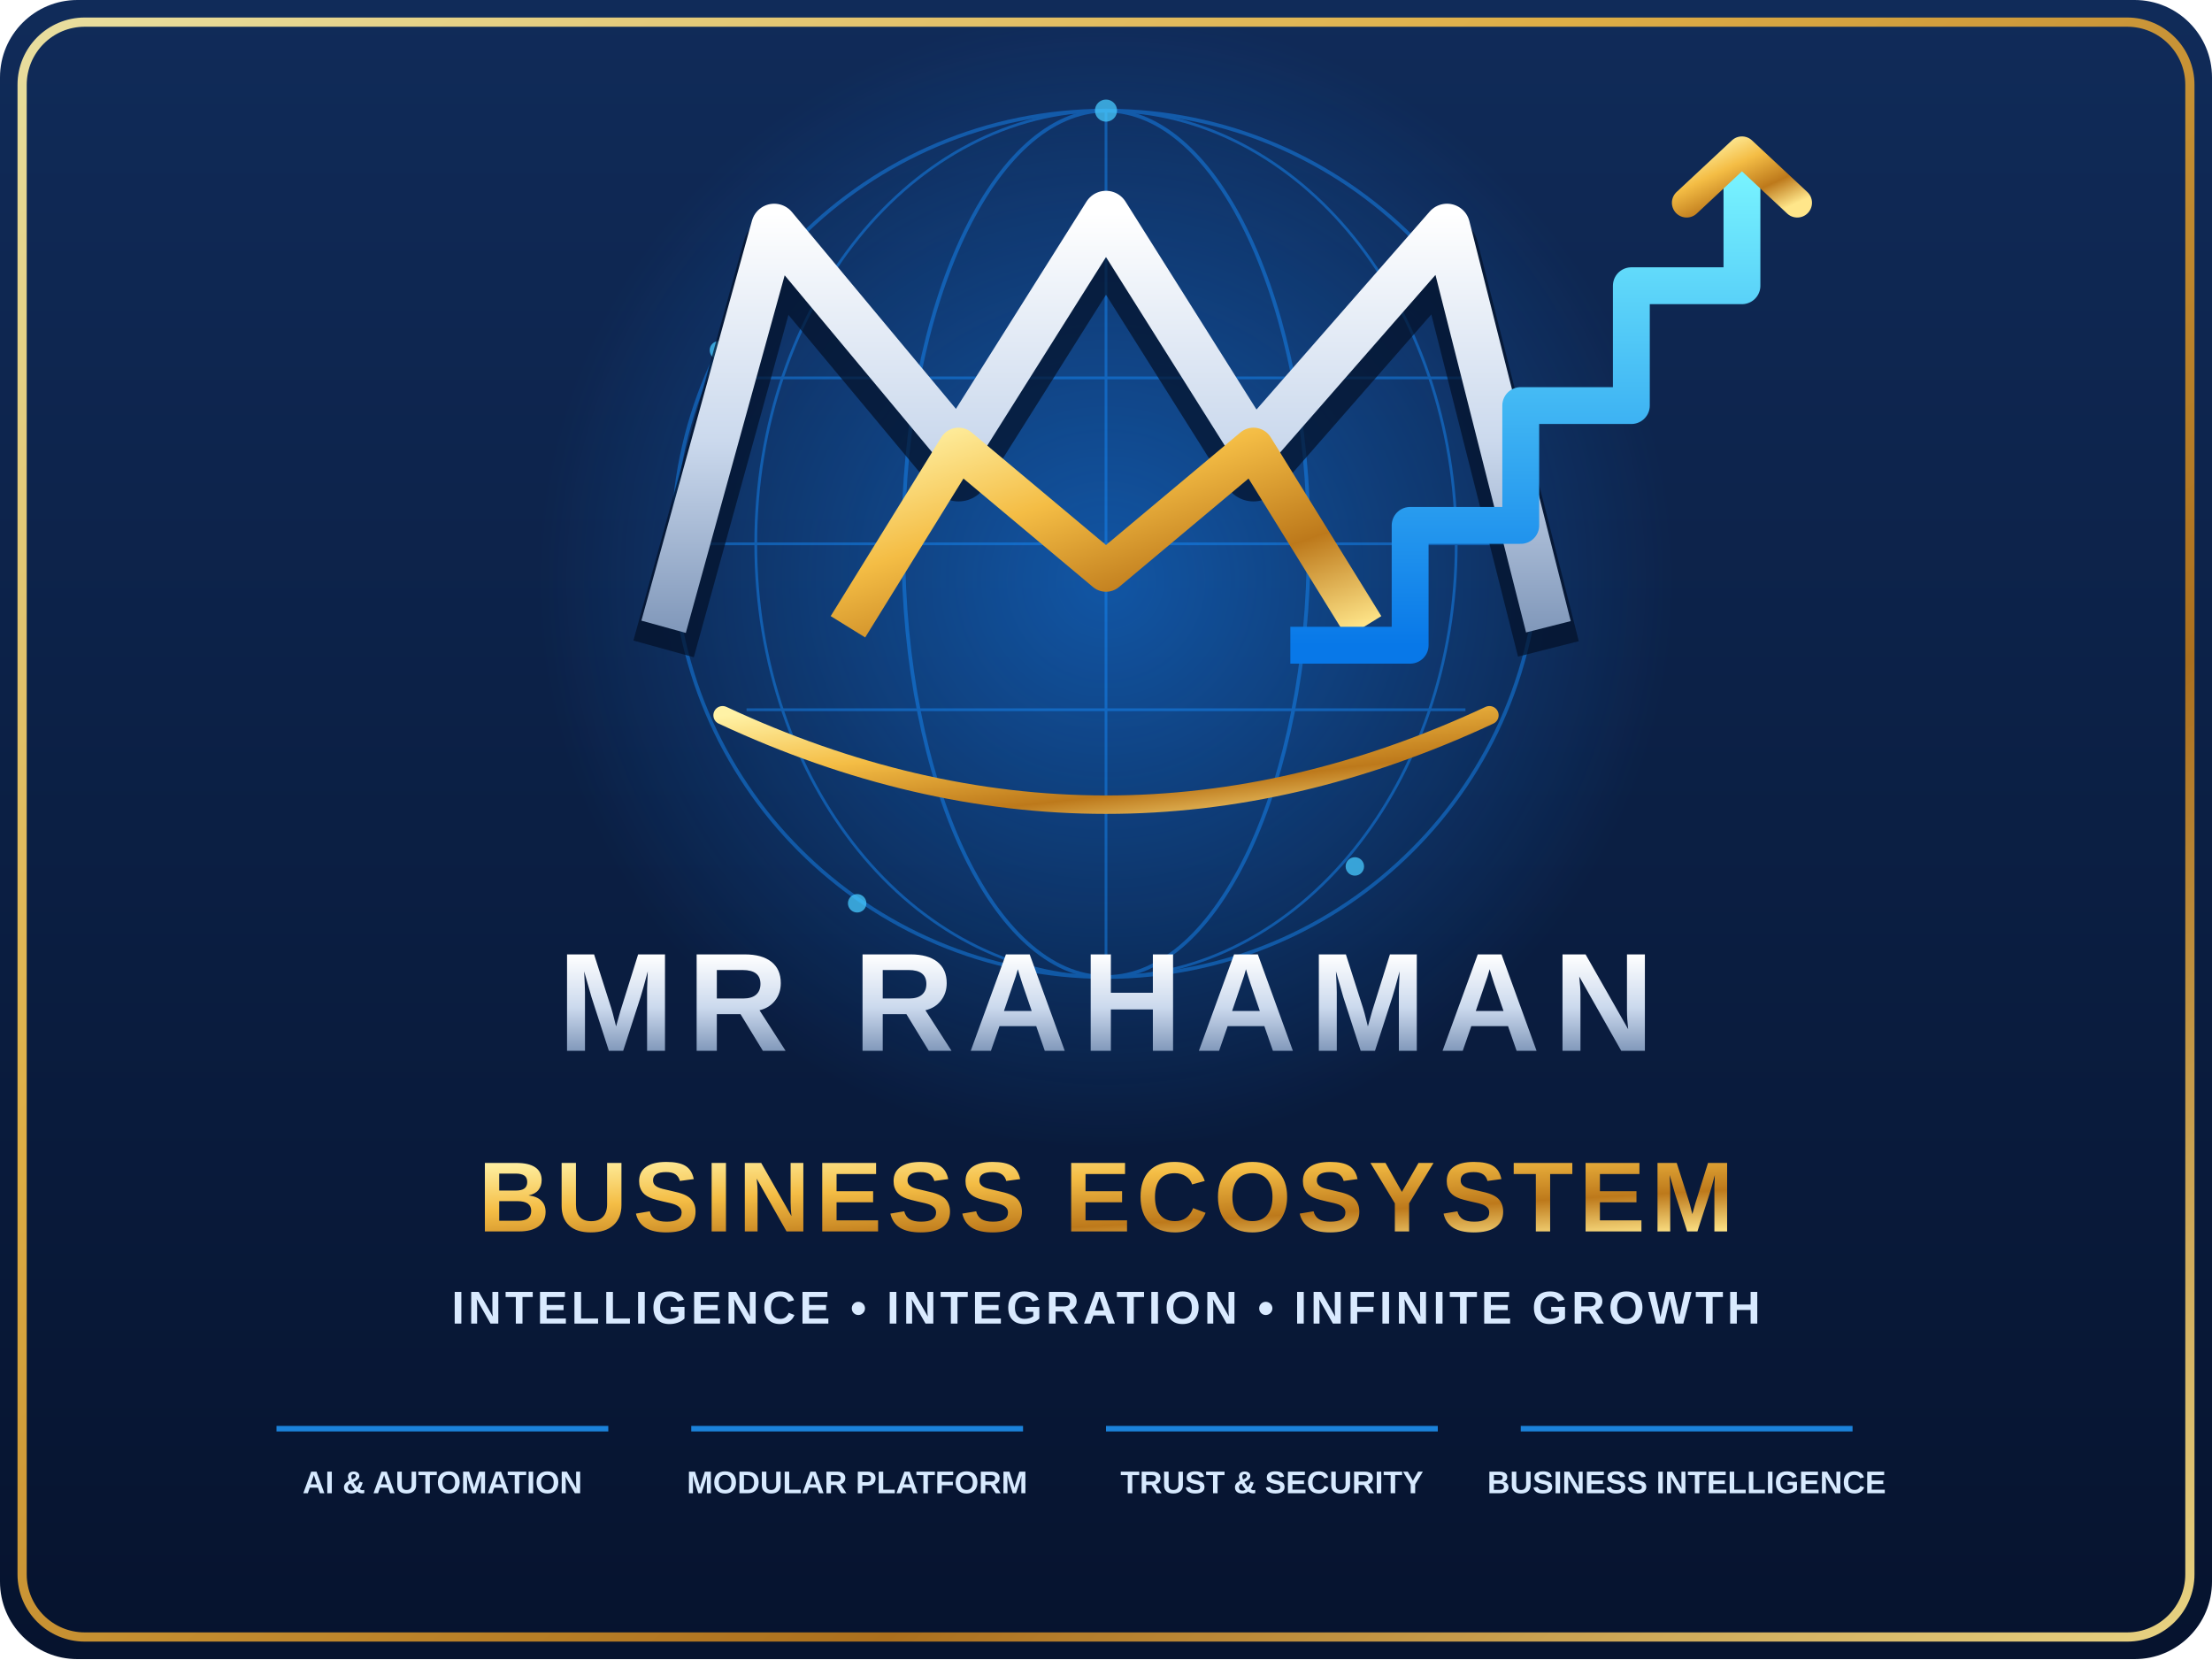
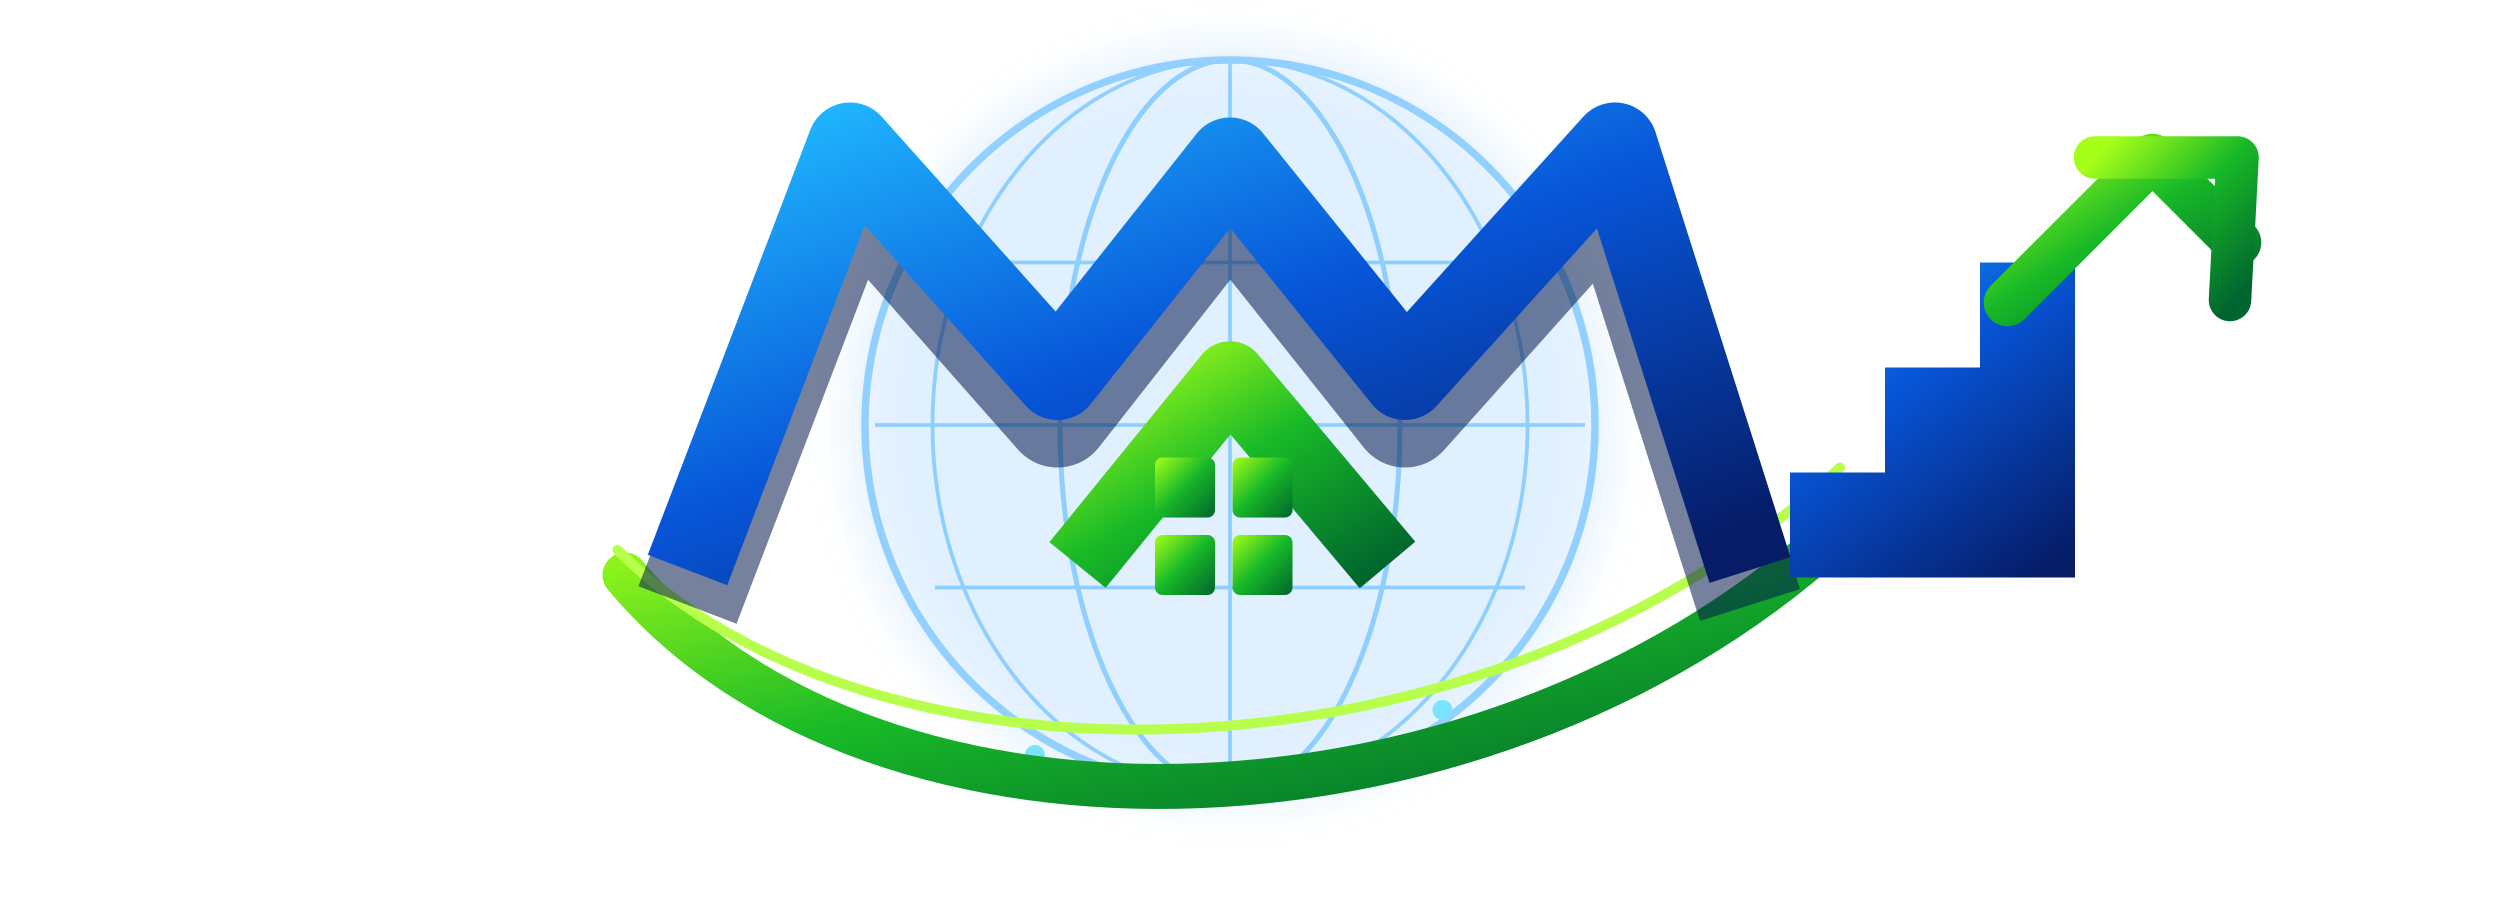
- <svg xmlns="http://www.w3.org/2000/svg" viewBox="0 0 1200 900" role="img" aria-labelledby="title desc">
+ <svg xmlns="http://www.w3.org/2000/svg" viewBox="0 0 1000 365" role="img" aria-labelledby="title desc">
  <defs>
-     <linearGradient id="navy" x2="0" y2="1">
-       <stop stop-color="#102b59" />
-       <stop offset="1" stop-color="#06132e" />
+     <linearGradient id="blue" x1="0" y1="0" x2="0.9" y2="1">
+       <stop stop-color="#20b8ff" />
+       <stop offset=".48" stop-color="#0755d8" />
+       <stop offset="1" stop-color="#061c67" />
    </linearGradient>
-     <linearGradient id="gold" x2="1" y2="1">
-       <stop stop-color="#fff2a6" />
-       <stop offset=".35" stop-color="#f4bd45" />
-       <stop offset=".7" stop-color="#bd791b" />
-       <stop offset="1" stop-color="#ffe68a" />
+     <linearGradient id="green" x1="0" y1="0" x2="1" y2="1">
+       <stop stop-color="#a6ff19" />
+       <stop offset=".48" stop-color="#18b927" />
+       <stop offset="1" stop-color="#00652e" />
    </linearGradient>
-     <linearGradient id="silver" x2="0" y2="1">
+     <linearGradient id="silver" x1="0" y1="0" x2="0" y2="1">
      <stop stop-color="#fff" />
-       <stop offset=".55" stop-color="#cbd9ed" />
-       <stop offset="1" stop-color="#8299bb" />
+       <stop offset="1" stop-color="#b8d9ff" />
    </linearGradient>
-     <linearGradient id="cyan" x2="0" y2="1">
-       <stop stop-color="#7af5ff" />
-       <stop offset="1" stop-color="#0878e8" />
-     </linearGradient>
-     <radialGradient id="glow">
-       <stop stop-color="#1789ff" stop-opacity=".5" />
-       <stop offset="1" stop-color="#1789ff" stop-opacity="0" />
-     </radialGradient>
-     <filter id="shadow" x="-30%" y="-30%" width="160%" height="160%">
-       <feGaussianBlur stdDeviation="12" />
+     <filter id="glow" x="-30%" y="-30%" width="160%" height="160%">
+       <feGaussianBlur stdDeviation="9" />
    </filter>
  </defs>
-   <rect width="1200" height="900" rx="42" fill="url(#navy)" />
-   <circle cx="600" cy="315" r="310" fill="url(#glow)" />
-   <g fill="none" stroke="#168dff" opacity=".45">
-     <circle cx="600" cy="295" r="235" stroke-width="2" />
-     <ellipse cx="600" cy="295" rx="110" ry="235" stroke-width="2" />
-     <ellipse cx="600" cy="295" rx="190" ry="235" stroke-width="1.5" />
-     <path d="M370 295h460M405 205h390M405 385h390M600 60v470" stroke-width="1.5" />
+   <circle cx="492" cy="170" r="151" fill="#1689ff" opacity=".13" filter="url(#glow)" />
+   <g fill="none" stroke="#3aaeff" opacity=".5">
+     <circle cx="492" cy="170" r="146" stroke-width="3" />
+     <ellipse cx="492" cy="170" rx="68" ry="146" stroke-width="2" />
+     <ellipse cx="492" cy="170" rx="119" ry="146" stroke-width="1.5" />
+     <path d="M350 170h284M374 105h236M374 235h236M492 24v292" stroke-width="1.5" />
  </g>
-   <g fill="#47caff" opacity=".75">
-     <circle cx="390" cy="190" r="5" />
-     <circle cx="810" cy="210" r="5" />
-     <circle cx="465" cy="490" r="5" />
-     <circle cx="735" cy="470" r="5" />
-     <circle cx="600" cy="60" r="6" />
-     <circle cx="835" cy="330" r="4" />
-     <circle cx="365" cy="330" r="4" />
+   <g fill="#7ce3ff">
+     <circle cx="370" cy="94" r="5" />
+     <circle cx="613" cy="111" r="5" />
+     <circle cx="414" cy="302" r="4" />
+     <circle cx="577" cy="284" r="4" />
  </g>
-   <path d="M392 388 Q600 485 808 388" fill="none" stroke="url(#gold)" stroke-width="10" stroke-linecap="round" />
-   <g transform="translate(0 0)">
-     <path d="M360 352 420 135 520 255 600 128 680 255 785 135 840 352" fill="none" stroke="#031027" stroke-width="34" stroke-linejoin="round" opacity=".7" />
-     <path d="M360 340 420 123 520 243 600 116 680 243 785 123 840 340" fill="none" stroke="url(#silver)" stroke-width="25" stroke-linejoin="round" />
-     <path d="M460 340 520 243 600 310 680 243 740 340" fill="none" stroke="url(#gold)" stroke-width="22" stroke-linejoin="round" />
-     <path d="M700 350 765 350 765 285 825 285 825 220 885 220 885 155 945 155 945 90" fill="none" stroke="url(#cyan)" stroke-width="20" stroke-linejoin="round" />
-     <path d="m915 110 30-28 30 28" fill="none" stroke="url(#gold)" stroke-width="16" stroke-linecap="round" stroke-linejoin="round" />
+   <path d="M250 230C350 350 600 342 740 208" fill="none" stroke="url(#green)" stroke-width="18" stroke-linecap="round" />
+   <path d="M247 220C350 323 595 318 736 187" fill="none" stroke="#b8ff4d" stroke-width="4" stroke-linecap="round" />
+   <path d="M275 242 340 72 423 166 492 78 562 166 646 72 700 242" fill="none" stroke="#04194d" stroke-width="42" stroke-linejoin="round" opacity=".55" />
+   <path d="M275 228 340 58 423 151 492 64 562 151 646 58 700 228" fill="none" stroke="url(#blue)" stroke-width="34" stroke-linejoin="round" />
+   <path d="M431 226 492 151 555 226" fill="none" stroke="url(#green)" stroke-width="29" stroke-linejoin="round" />
+   <g fill="url(#blue)">
+     <path d="M678 231h38v-42h38v-42h38v-42h38v126z" />
  </g>
-   <text x="600" y="570" text-anchor="middle" font-family="Arial, Helvetica, sans-serif" font-size="76" font-weight="800" letter-spacing="7" fill="url(#silver)">MR RAHAMAN</text>
-   <path d="M190 602h820" stroke="url(#gold)" stroke-width="4" />
-   <text x="600" y="668" text-anchor="middle" font-family="Arial, Helvetica, sans-serif" font-size="54" font-weight="800" letter-spacing="3" fill="url(#gold)">BUSINESS ECOSYSTEM</text>
-   <text x="600" y="718" text-anchor="middle" font-family="Arial, Helvetica, sans-serif" font-size="25" font-weight="600" letter-spacing="2" fill="#d9eaff">INTELLIGENCE • INTEGRATION • INFINITE GROWTH</text>
-   <g transform="translate(150 775)" font-family="Arial, Helvetica, sans-serif" font-size="17" font-weight="700" text-anchor="middle" fill="#d7eaff">
-     <g>
-       <path d="M0 0h180" stroke="#1b82da" stroke-width="3" />
-       <text x="90" y="35">AI &amp; AUTOMATION</text>
-     </g>
-     <g transform="translate(225)">
-       <path d="M0 0h180" stroke="#1b82da" stroke-width="3" />
-       <text x="90" y="35">MODULAR PLATFORM</text>
-     </g>
-     <g transform="translate(450)">
-       <path d="M0 0h180" stroke="#1b82da" stroke-width="3" />
-       <text x="90" y="35">TRUST &amp; SECURITY</text>
-     </g>
-     <g transform="translate(675)">
-       <path d="M0 0h180" stroke="#1b82da" stroke-width="3" />
-       <text x="90" y="35">BUSINESS INTELLIGENCE</text>
-     </g>
+   <path d="m803 121 58-58 34 34" fill="none" stroke="url(#green)" stroke-width="19" stroke-linecap="round" stroke-linejoin="round" />
+   <path d="m838 63 57 0-3 57" fill="none" stroke="url(#green)" stroke-width="17" stroke-linecap="round" stroke-linejoin="round" />
+   <g fill="url(#green)">
+     <rect x="462" y="183" width="24" height="24" rx="3" />
+     <rect x="493" y="183" width="24" height="24" rx="3" />
+     <rect x="462" y="214" width="24" height="24" rx="3" />
+     <rect x="493" y="214" width="24" height="24" rx="3" />
  </g>
-   <rect x="12" y="12" width="1176" height="876" rx="34" fill="none" stroke="url(#gold)" stroke-width="5" opacity=".9" />
</svg>
